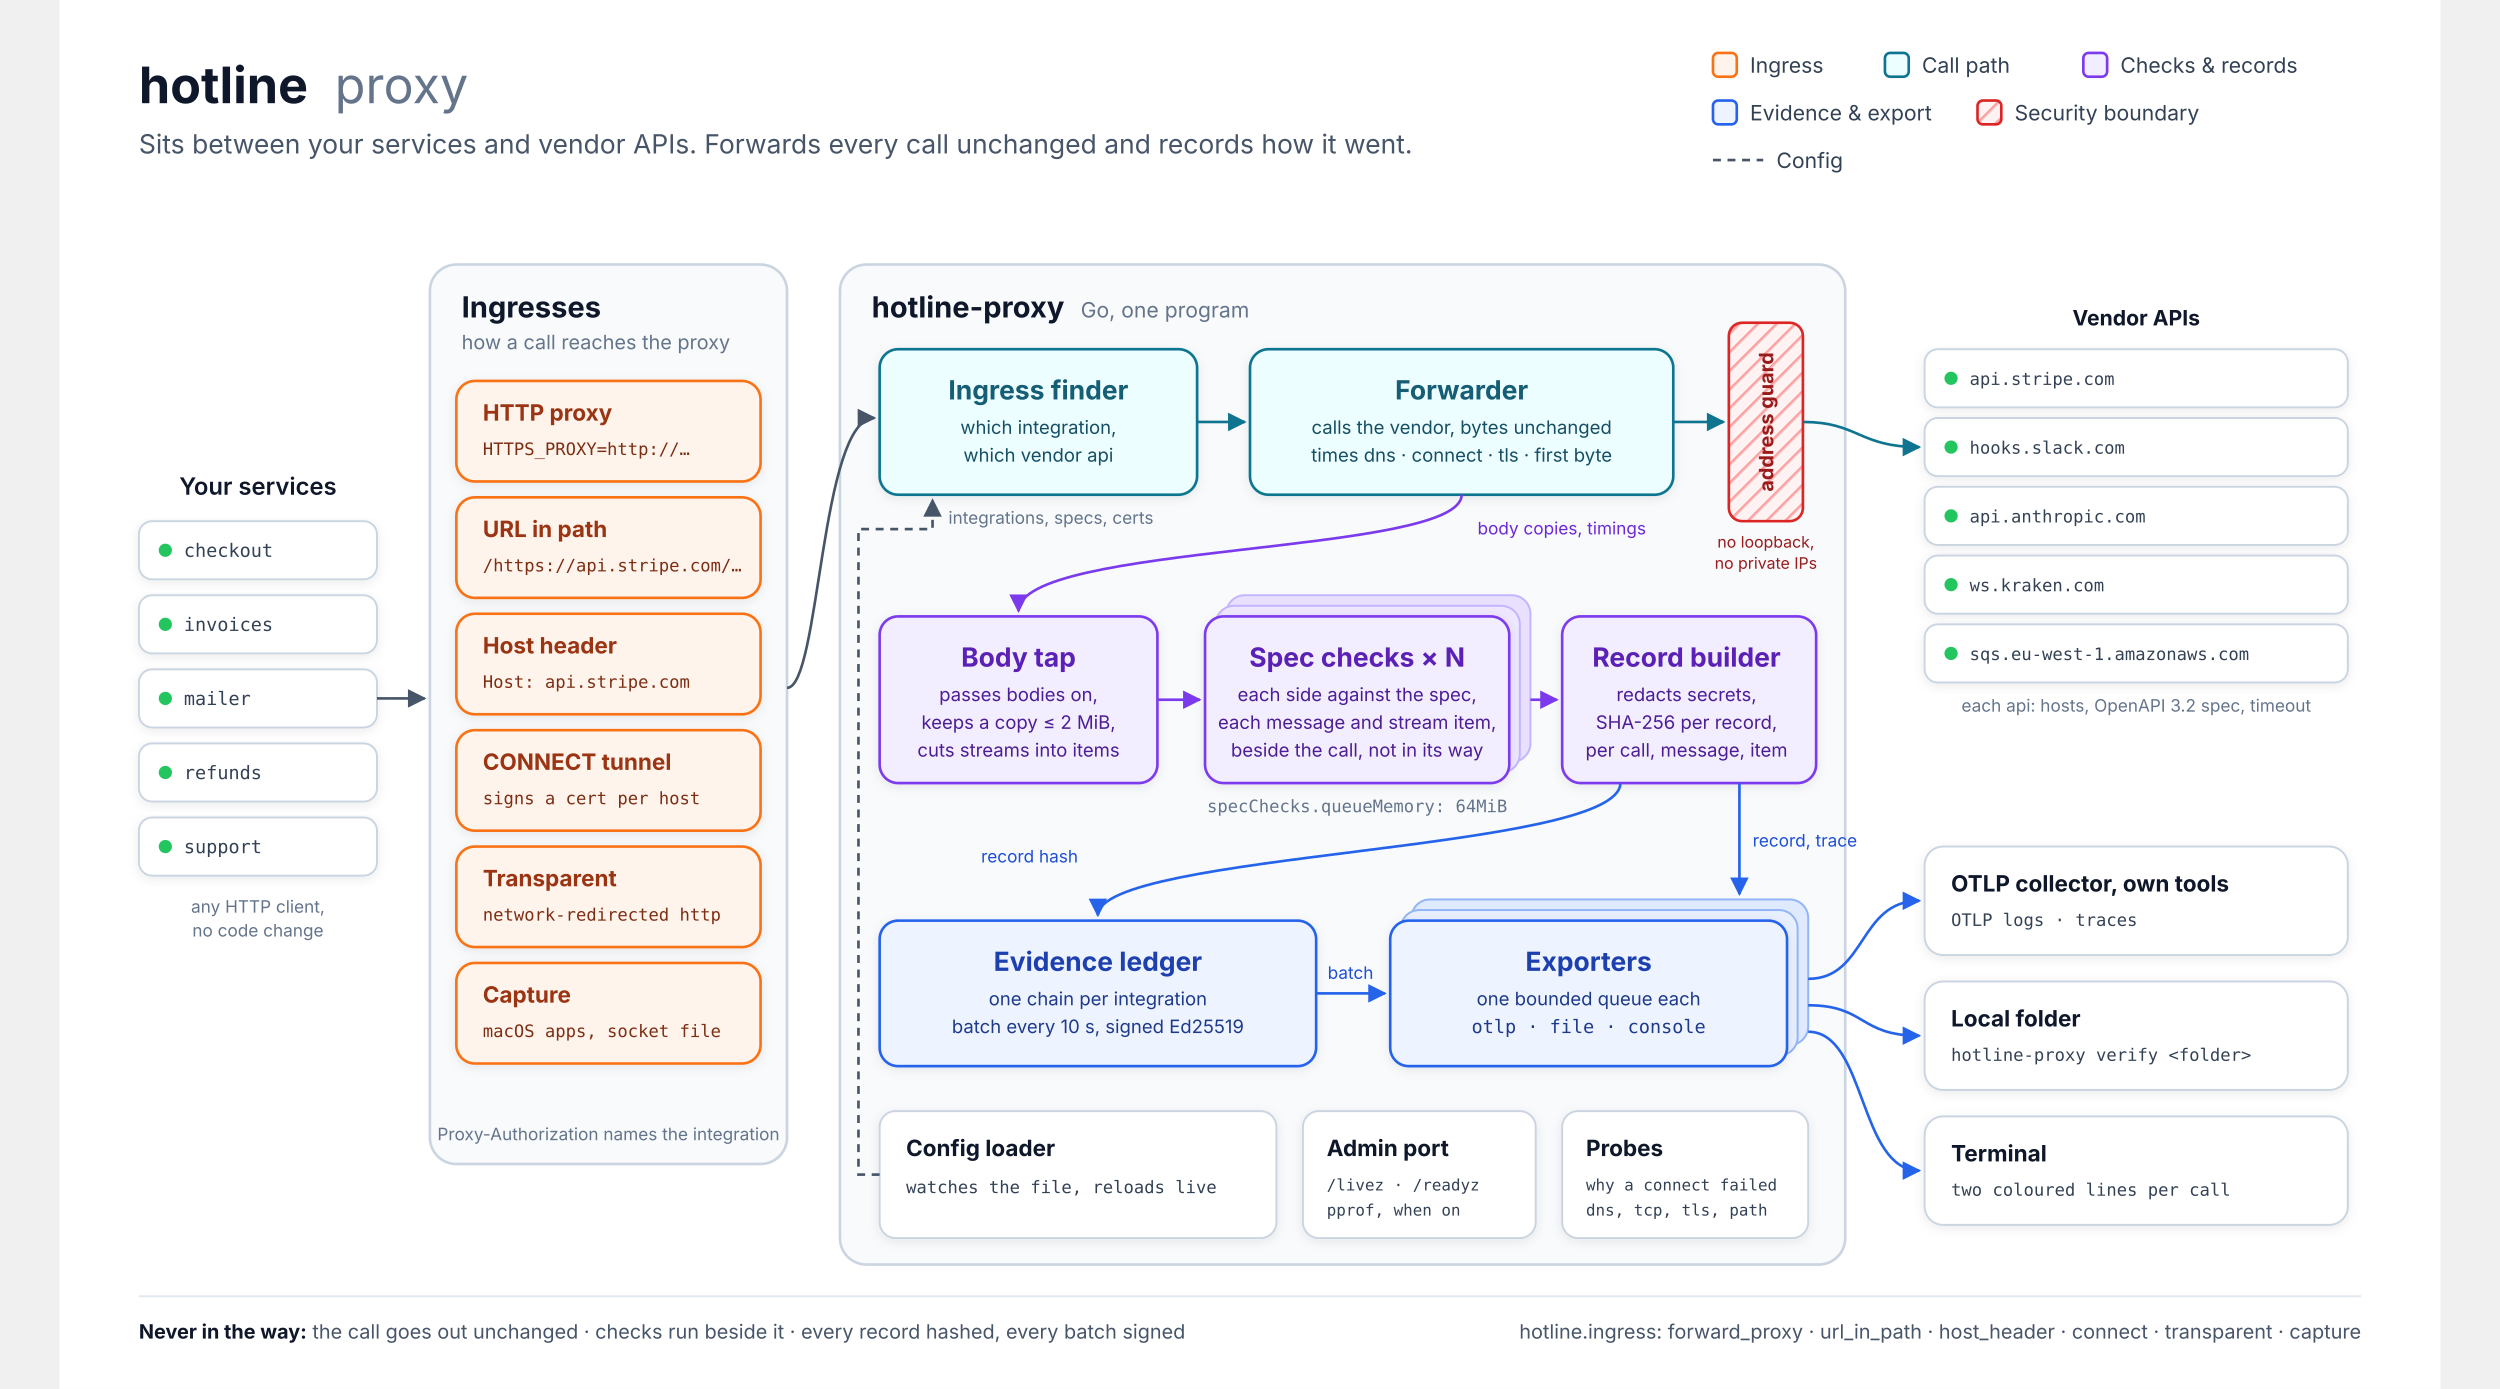
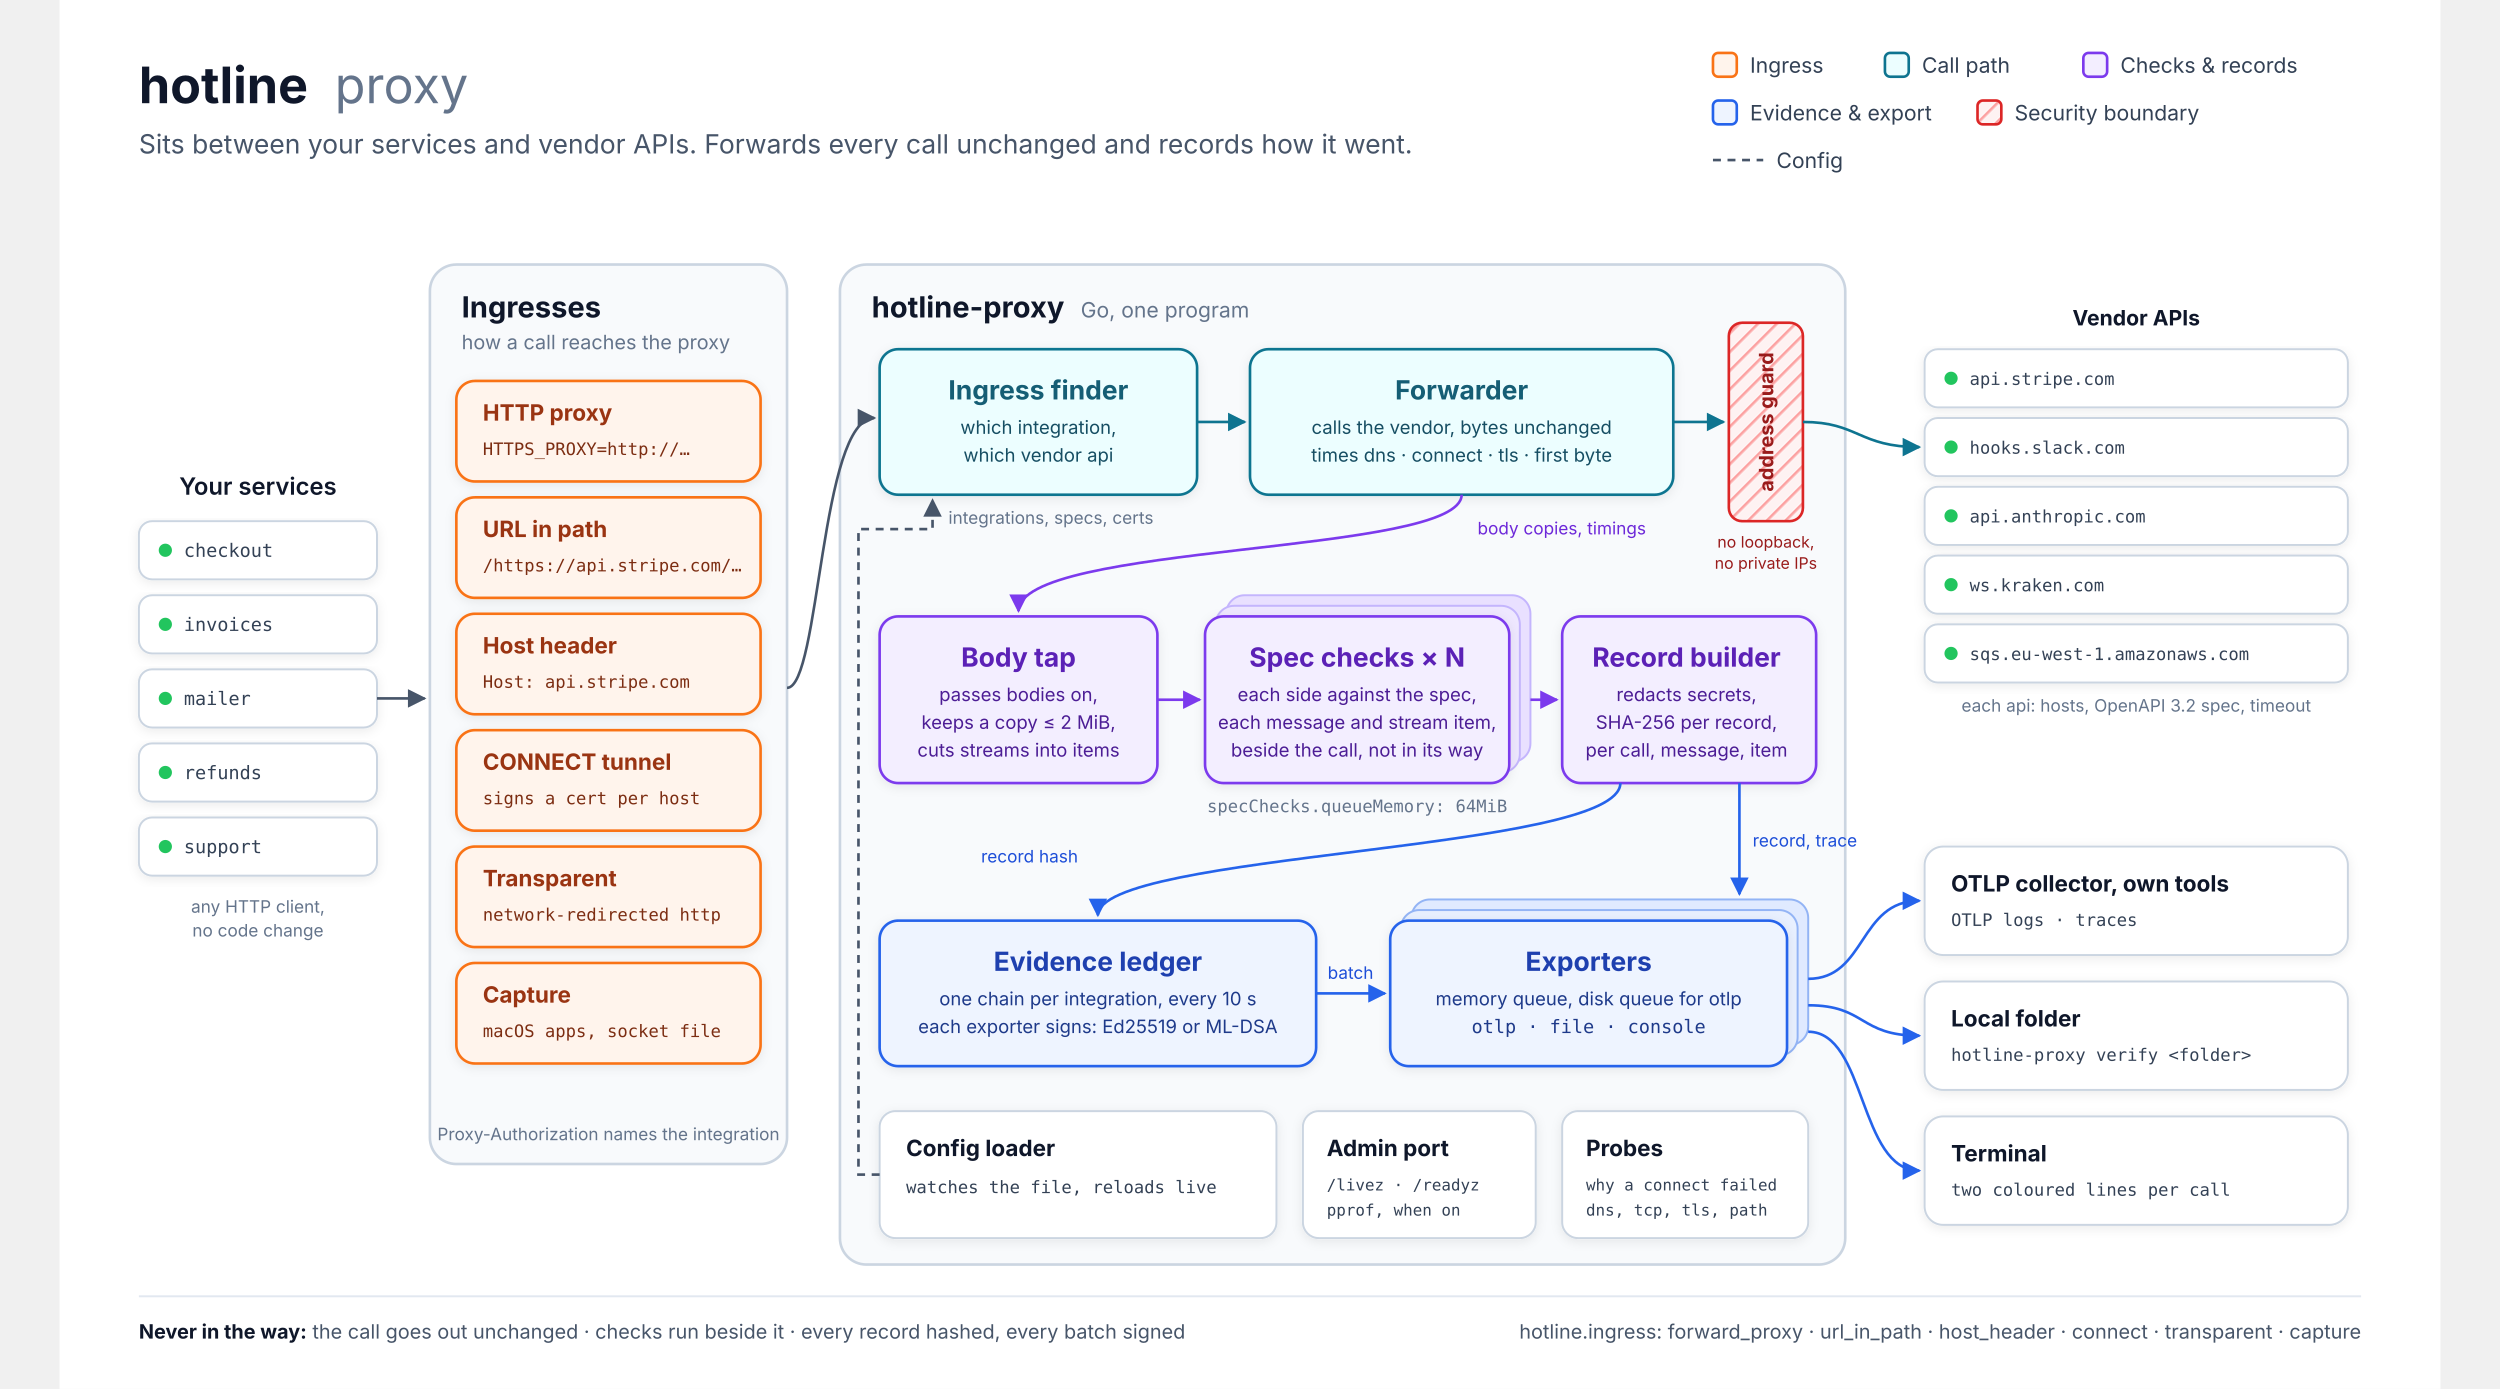
<svg xmlns="http://www.w3.org/2000/svg" viewBox="0 0 1800 1050" width="1800" height="1000" font-family="Inter, -apple-system, BlinkMacSystemFont, 'Segoe UI', Helvetica, Arial, sans-serif">
  <defs>
    <marker id="arrow" viewBox="0 0 10 10" refX="9" refY="5" markerWidth="7" markerHeight="7" orient="auto-start-reverse">
      <path d="M0,0 L10,5 L0,10 z" fill="#475569" />
    </marker>
    <marker id="arrowTeal" viewBox="0 0 10 10" refX="9" refY="5" markerWidth="7" markerHeight="7" orient="auto-start-reverse">
      <path d="M0,0 L10,5 L0,10 z" fill="#0E7490" />
    </marker>
    <marker id="arrowPurple" viewBox="0 0 10 10" refX="9" refY="5" markerWidth="7" markerHeight="7" orient="auto-start-reverse">
      <path d="M0,0 L10,5 L0,10 z" fill="#7C3AED" />
    </marker>
    <marker id="arrowBlue" viewBox="0 0 10 10" refX="9" refY="5" markerWidth="7" markerHeight="7" orient="auto-start-reverse">
      <path d="M0,0 L10,5 L0,10 z" fill="#2563EB" />
    </marker>
    <pattern id="hatch" width="10" height="10" patternUnits="userSpaceOnUse" patternTransform="rotate(45)">
      <rect width="10" height="10" fill="#FEF2F2" />
      <line x1="0" y1="0" x2="0" y2="10" stroke="#FCA5A5" stroke-width="4" />
    </pattern>
    <filter id="shadow" x="-10%" y="-10%" width="120%" height="130%">
      <feDropShadow dx="0" dy="2" stdDeviation="4" flood-color="#0F172A" flood-opacity="0.08" />
    </filter>
  </defs>
  <rect width="1800" height="1050" fill="#FFFFFF" />
  <text x="60" y="78" font-size="38" font-weight="700" fill="#0F172A">hotline</text>
  <text x="208" y="78" font-size="38" font-weight="400" fill="#64748B">proxy</text>
  <text x="60" y="116" font-size="20" fill="#475569">Sits between your services and vendor APIs. Forwards every call unchanged and records how it went.</text>
  <g font-size="16" fill="#334155">
    <rect x="1250" y="40" width="18" height="18" rx="4" fill="#FFF4EC" stroke="#F97316" stroke-width="2" />
    <text x="1278" y="55">Ingress</text>
    <rect x="1380" y="40" width="18" height="18" rx="4" fill="#ECFEFF" stroke="#0E7490" stroke-width="2" />
    <text x="1408" y="55">Call path</text>
    <rect x="1530" y="40" width="18" height="18" rx="4" fill="#F3EEFF" stroke="#7C3AED" stroke-width="2" />
    <text x="1558" y="55">Checks &amp; records</text>
    <rect x="1250" y="76" width="18" height="18" rx="4" fill="#EEF4FF" stroke="#2563EB" stroke-width="2" />
    <text x="1278" y="91">Evidence &amp; export</text>
    <rect x="1450" y="76" width="18" height="18" rx="4" fill="url(#hatch)" stroke="#DC2626" stroke-width="2" />
    <text x="1478" y="91">Security boundary</text>
    <line x1="1250" y1="121" x2="1288" y2="121" stroke="#475569" stroke-width="2" stroke-dasharray="6 5" />
    <text x="1298" y="127">Config</text>
  </g>
  <text x="150" y="374" font-size="18" font-weight="600" fill="#0F172A" text-anchor="middle">Your services</text>
  <g font-size="14" fill="#334155" font-family="'SF Mono', Menlo, Consolas, monospace">
    <rect x="60" y="394" width="180" height="44" rx="10" fill="#FFFFFF" stroke="#CBD5E1" stroke-width="1.5" filter="url(#shadow)" />
    <circle cx="80" cy="416" r="5" fill="#22C55E" />
    <text x="94" y="421">checkout</text>
    <rect x="60" y="450" width="180" height="44" rx="10" fill="#FFFFFF" stroke="#CBD5E1" stroke-width="1.5" filter="url(#shadow)" />
    <circle cx="80" cy="472" r="5" fill="#22C55E" />
    <text x="94" y="477">invoices</text>
    <rect x="60" y="506" width="180" height="44" rx="10" fill="#FFFFFF" stroke="#CBD5E1" stroke-width="1.5" filter="url(#shadow)" />
    <circle cx="80" cy="528" r="5" fill="#22C55E" />
    <text x="94" y="533">mailer</text>
    <rect x="60" y="562" width="180" height="44" rx="10" fill="#FFFFFF" stroke="#CBD5E1" stroke-width="1.5" filter="url(#shadow)" />
    <circle cx="80" cy="584" r="5" fill="#22C55E" />
    <text x="94" y="589">refunds</text>
    <rect x="60" y="618" width="180" height="44" rx="10" fill="#FFFFFF" stroke="#CBD5E1" stroke-width="1.5" filter="url(#shadow)" />
    <circle cx="80" cy="640" r="5" fill="#22C55E" />
    <text x="94" y="645">support</text>
  </g>
  <text x="150" y="690" font-size="13" fill="#64748B" text-anchor="middle">any HTTP client,</text>
  <text x="150" y="708" font-size="13" fill="#64748B" text-anchor="middle">no code change</text>
  <path d="M240,528 L276,528" fill="none" stroke="#475569" stroke-width="2" marker-end="url(#arrow)" />
  <rect x="280" y="200" width="270" height="680" rx="20" fill="#F8FAFC" stroke="#CBD5E1" stroke-width="2" />
  <text x="304" y="240" font-size="22" font-weight="700" fill="#0F172A">Ingresses</text>
  <text x="304" y="264" font-size="15" fill="#64748B">how a call reaches the proxy</text>
  <g filter="url(#shadow)">
    <rect x="300" y="288" width="230" height="76" rx="14" fill="#FFF4EC" stroke="#F97316" stroke-width="2" />
    <rect x="300" y="376" width="230" height="76" rx="14" fill="#FFF4EC" stroke="#F97316" stroke-width="2" />
    <rect x="300" y="464" width="230" height="76" rx="14" fill="#FFF4EC" stroke="#F97316" stroke-width="2" />
    <rect x="300" y="552" width="230" height="76" rx="14" fill="#FFF4EC" stroke="#F97316" stroke-width="2" />
    <rect x="300" y="640" width="230" height="76" rx="14" fill="#FFF4EC" stroke="#F97316" stroke-width="2" />
    <rect x="300" y="728" width="230" height="76" rx="14" fill="#FFF4EC" stroke="#F97316" stroke-width="2" />
  </g>
  <g font-size="17" font-weight="700" fill="#9A3412">
    <text x="320" y="318">HTTP proxy</text>
    <text x="320" y="406">URL in path</text>
    <text x="320" y="494">Host header</text>
    <text x="320" y="582">CONNECT tunnel</text>
    <text x="320" y="670">Transparent</text>
    <text x="320" y="758">Capture</text>
  </g>
  <g font-size="13" fill="#7C2D12" font-family="'SF Mono', Menlo, Consolas, monospace">
    <text x="320" y="344">HTTPS_PROXY=http://…</text>
    <text x="320" y="432">/https://api.stripe.com/…</text>
    <text x="320" y="520">Host: api.stripe.com</text>
    <text x="320" y="608">signs a cert per host</text>
    <text x="320" y="696">network-redirected http</text>
    <text x="320" y="784">macOS apps, socket file</text>
  </g>
  <text x="415" y="862" font-size="13" fill="#64748B" text-anchor="middle">Proxy-Authorization names the integration</text>
  <rect x="590" y="200" width="760" height="756" rx="20" fill="#F8FAFC" stroke="#CBD5E1" stroke-width="2" />
  <text x="614" y="240" font-size="22" font-weight="700" fill="#0F172A">hotline-proxy</text>
  <text x="772" y="240" font-size="16" fill="#64748B">Go, one program</text>
  <path d="M550,520 C575,520 575,316 616,316" fill="none" stroke="#475569" stroke-width="2" marker-end="url(#arrow)" />
  <g filter="url(#shadow)">
    <rect x="620" y="264" width="240" height="110" rx="14" fill="#ECFEFF" stroke="#0E7490" stroke-width="2" />
    <rect x="900" y="264" width="320" height="110" rx="14" fill="#ECFEFF" stroke="#0E7490" stroke-width="2" />
  </g>
  <text x="740" y="302" font-size="20" font-weight="700" fill="#155E75" text-anchor="middle">Ingress finder</text>
  <text x="740" y="328" font-size="14" fill="#164E63" text-anchor="middle">which integration,</text>
  <text x="740" y="349" font-size="14" fill="#164E63" text-anchor="middle">which vendor api</text>
  <text x="1060" y="302" font-size="20" font-weight="700" fill="#155E75" text-anchor="middle">Forwarder</text>
  <text x="1060" y="328" font-size="14" fill="#164E63" text-anchor="middle">calls the vendor, bytes unchanged</text>
  <text x="1060" y="349" font-size="14" fill="#164E63" text-anchor="middle">times dns · connect · tls · first byte</text>
  <path d="M860,319 L896,319" fill="none" stroke="#0E7490" stroke-width="2" marker-end="url(#arrowTeal)" />
  <rect x="1262" y="244" width="56" height="150" rx="10" fill="url(#hatch)" stroke="#DC2626" stroke-width="2" />
  <text x="1290" y="319" font-size="15" font-weight="700" fill="#991B1B" text-anchor="middle" dominant-baseline="middle" transform="rotate(-90 1290 319)">address guard</text>
  <text x="1290" y="414" font-size="12" fill="#991B1B" text-anchor="middle">no loopback,</text>
  <text x="1290" y="430" font-size="12" fill="#991B1B" text-anchor="middle">no private IPs</text>
  <path d="M1220,319 L1258,319" fill="none" stroke="#0E7490" stroke-width="2" marker-end="url(#arrowTeal)" />
  <text x="1570" y="246" font-size="16" font-weight="700" fill="#0F172A" text-anchor="middle">Vendor APIs</text>
  <g font-size="13" fill="#334155" font-family="'SF Mono', Menlo, Consolas, monospace">
    <rect x="1410" y="264" width="320" height="44" rx="10" fill="#FFFFFF" stroke="#CBD5E1" stroke-width="1.5" filter="url(#shadow)" />
    <circle cx="1430" cy="286" r="5" fill="#22C55E" />
    <text x="1444" y="291">api.stripe.com</text>
    <rect x="1410" y="316" width="320" height="44" rx="10" fill="#FFFFFF" stroke="#CBD5E1" stroke-width="1.5" filter="url(#shadow)" />
    <circle cx="1430" cy="338" r="5" fill="#22C55E" />
    <text x="1444" y="343">hooks.slack.com</text>
    <rect x="1410" y="368" width="320" height="44" rx="10" fill="#FFFFFF" stroke="#CBD5E1" stroke-width="1.5" filter="url(#shadow)" />
    <circle cx="1430" cy="390" r="5" fill="#22C55E" />
    <text x="1444" y="395">api.anthropic.com</text>
    <rect x="1410" y="420" width="320" height="44" rx="10" fill="#FFFFFF" stroke="#CBD5E1" stroke-width="1.5" filter="url(#shadow)" />
    <circle cx="1430" cy="442" r="5" fill="#22C55E" />
    <text x="1444" y="447">ws.kraken.com</text>
    <rect x="1410" y="472" width="320" height="44" rx="10" fill="#FFFFFF" stroke="#CBD5E1" stroke-width="1.5" filter="url(#shadow)" />
    <circle cx="1430" cy="494" r="5" fill="#22C55E" />
    <text x="1444" y="499">sqs.eu-west-1.amazonaws.com</text>
  </g>
  <path d="M1318,319 C1360,319 1360,338 1406,338" fill="none" stroke="#0E7490" stroke-width="2" marker-end="url(#arrowTeal)" />
  <text x="1570" y="538" font-size="13" fill="#64748B" text-anchor="middle">each api: hosts, OpenAPI 3.2 spec, timeout</text>
  <path d="M1060,374 C1060,420 725,410 725,462" fill="none" stroke="#7C3AED" stroke-width="2" marker-end="url(#arrowPurple)" />
  <text x="1072" y="404" font-size="13" fill="#6D28D9">body copies, timings</text>
  <g filter="url(#shadow)">
    <rect x="620" y="466" width="210" height="126" rx="14" fill="#F3EEFF" stroke="#7C3AED" stroke-width="2" />
  </g>
  <text x="725" y="504" font-size="20" font-weight="700" fill="#5B21B6" text-anchor="middle">Body tap</text>
  <text x="725" y="530" font-size="14" fill="#4C1D95" text-anchor="middle">passes bodies on,</text>
  <text x="725" y="551" font-size="14" fill="#4C1D95" text-anchor="middle">keeps a copy ≤ 2 MiB,</text>
  <text x="725" y="572" font-size="14" fill="#4C1D95" text-anchor="middle">cuts streams into items</text>
  <rect x="882" y="450" width="230" height="126" rx="14" fill="#E9E0FF" stroke="#C4B5FD" stroke-width="1.5" />
  <rect x="874" y="458" width="230" height="126" rx="14" fill="#EEE7FF" stroke="#C4B5FD" stroke-width="1.5" />
  <g filter="url(#shadow)">
    <rect x="866" y="466" width="230" height="126" rx="14" fill="#F3EEFF" stroke="#7C3AED" stroke-width="2" />
  </g>
  <text x="981" y="504" font-size="20" font-weight="700" fill="#5B21B6" text-anchor="middle">Spec checks × N</text>
  <text x="981" y="530" font-size="14" fill="#4C1D95" text-anchor="middle">each side against the spec,</text>
  <text x="981" y="551" font-size="14" fill="#4C1D95" text-anchor="middle">each message and stream item,</text>
  <text x="981" y="572" font-size="14" fill="#4C1D95" text-anchor="middle">beside the call, not in its way</text>
  <path d="M830,529 L862,529" fill="none" stroke="#7C3AED" stroke-width="2" marker-end="url(#arrowPurple)" />
  <g filter="url(#shadow)">
    <rect x="1136" y="466" width="192" height="126" rx="14" fill="#F3EEFF" stroke="#7C3AED" stroke-width="2" />
  </g>
  <text x="1230" y="504" font-size="20" font-weight="700" fill="#5B21B6" text-anchor="middle">Record builder</text>
  <text x="1230" y="530" font-size="14" fill="#4C1D95" text-anchor="middle">redacts secrets,</text>
  <text x="1230" y="551" font-size="14" fill="#4C1D95" text-anchor="middle">SHA-256 per record,</text>
  <text x="1230" y="572" font-size="14" fill="#4C1D95" text-anchor="middle">per call, message, item</text>
  <path d="M1112,529 L1132,529" fill="none" stroke="#7C3AED" stroke-width="2" marker-end="url(#arrowPurple)" />
  <text x="981" y="614" font-size="13" fill="#64748B" text-anchor="middle" font-family="'SF Mono', Menlo, Consolas, monospace">specChecks.queueMemory: 64MiB</text>
  <path d="M1180,592 C1180,644 785,644 785,692" fill="none" stroke="#2563EB" stroke-width="2" marker-end="url(#arrowBlue)" />
  <text x="770" y="652" font-size="13" fill="#1D4ED8" text-anchor="end">record hash</text>
  <path d="M1270,592 L1270,676" fill="none" stroke="#2563EB" stroke-width="2" marker-end="url(#arrowBlue)" />
  <text x="1280" y="640" font-size="13" fill="#1D4ED8">record, trace</text>
  <g filter="url(#shadow)">
    <rect x="620" y="696" width="330" height="110" rx="14" fill="#EEF4FF" stroke="#2563EB" stroke-width="2" />
  </g>
  <text x="785" y="734" font-size="20" font-weight="700" fill="#1E40AF" text-anchor="middle">Evidence ledger</text>
-   <text x="785" y="760" font-size="14" fill="#1E3A8A" text-anchor="middle">one chain per integration</text>
-   <text x="785" y="781" font-size="14" fill="#1E3A8A" text-anchor="middle">batch every 10 s, signed Ed25519</text>
+   <text x="785" y="760" font-size="14" fill="#1E3A8A" text-anchor="middle">one chain per integration, every 10 s</text>
+   <text x="785" y="781" font-size="14" fill="#1E3A8A" text-anchor="middle">each exporter signs: Ed25519 or ML-DSA</text>
  <rect x="1022" y="680" width="300" height="110" rx="14" fill="#E0EAFF" stroke="#93B4F5" stroke-width="1.5" />
  <rect x="1014" y="688" width="300" height="110" rx="14" fill="#E8F0FF" stroke="#93B4F5" stroke-width="1.5" />
  <g filter="url(#shadow)">
    <rect x="1006" y="696" width="300" height="110" rx="14" fill="#EEF4FF" stroke="#2563EB" stroke-width="2" />
  </g>
  <text x="1156" y="734" font-size="20" font-weight="700" fill="#1E40AF" text-anchor="middle">Exporters</text>
-   <text x="1156" y="760" font-size="14" fill="#1E3A8A" text-anchor="middle">one bounded queue each</text>
+   <text x="1156" y="760" font-size="14" fill="#1E3A8A" text-anchor="middle">memory queue, disk queue for otlp</text>
  <text x="1156" y="781" font-size="14" fill="#1E3A8A" text-anchor="middle" font-family="'SF Mono', Menlo, Consolas, monospace">otlp · file · console</text>
  <path d="M950,751 L1002,751" fill="none" stroke="#2563EB" stroke-width="2" marker-end="url(#arrowBlue)" />
  <text x="976" y="740" font-size="13" fill="#1D4ED8" text-anchor="middle">batch</text>
  <g filter="url(#shadow)">
    <rect x="620" y="840" width="300" height="96" rx="12" fill="#FFFFFF" stroke="#CBD5E1" stroke-width="1.5" />
    <rect x="940" y="840" width="176" height="96" rx="12" fill="#FFFFFF" stroke="#CBD5E1" stroke-width="1.5" />
    <rect x="1136" y="840" width="186" height="96" rx="12" fill="#FFFFFF" stroke="#CBD5E1" stroke-width="1.5" />
  </g>
  <text x="640" y="874" font-size="17" font-weight="700" fill="#0F172A">Config loader</text>
  <text x="640" y="902" font-size="13" fill="#334155" font-family="'SF Mono', Menlo, Consolas, monospace">watches the file, reloads live</text>
  <text x="958" y="874" font-size="17" font-weight="700" fill="#0F172A">Admin port</text>
  <text x="958" y="900" font-size="12" fill="#334155" font-family="'SF Mono', Menlo, Consolas, monospace">/livez · /readyz</text>
  <text x="958" y="919" font-size="12" fill="#334155" font-family="'SF Mono', Menlo, Consolas, monospace">pprof, when on</text>
  <text x="1154" y="874" font-size="17" font-weight="700" fill="#0F172A">Probes</text>
  <text x="1154" y="900" font-size="12" fill="#334155" font-family="'SF Mono', Menlo, Consolas, monospace">why a connect failed</text>
  <text x="1154" y="919" font-size="12" fill="#334155" font-family="'SF Mono', Menlo, Consolas, monospace">dns, tcp, tls, path</text>
  <path d="M620,888 L604,888 L604,400 L660,400 L660,378" fill="none" stroke="#475569" stroke-width="2" stroke-dasharray="6 5" marker-end="url(#arrow)" />
  <text x="672" y="396" font-size="13" fill="#64748B">integrations, specs, certs</text>
  <g filter="url(#shadow)">
    <rect x="1410" y="640" width="320" height="82" rx="14" fill="#FFFFFF" stroke="#CBD5E1" stroke-width="1.5" />
    <rect x="1410" y="742" width="320" height="82" rx="14" fill="#FFFFFF" stroke="#CBD5E1" stroke-width="1.5" />
    <rect x="1410" y="844" width="320" height="82" rx="14" fill="#FFFFFF" stroke="#CBD5E1" stroke-width="1.5" />
  </g>
  <text x="1430" y="674" font-size="17" font-weight="700" fill="#0F172A">OTLP collector, own tools</text>
  <text x="1430" y="700" font-size="13" fill="#334155" font-family="'SF Mono', Menlo, Consolas, monospace">OTLP logs · traces</text>
  <text x="1430" y="776" font-size="17" font-weight="700" fill="#0F172A">Local folder</text>
  <text x="1430" y="802" font-size="13" fill="#334155" font-family="'SF Mono', Menlo, Consolas, monospace">hotline-proxy verify &lt;folder&gt;</text>
  <text x="1430" y="878" font-size="17" font-weight="700" fill="#0F172A">Terminal</text>
  <text x="1430" y="904" font-size="13" fill="#334155" font-family="'SF Mono', Menlo, Consolas, monospace">two coloured lines per call</text>
  <path d="M1322,740 C1366,740 1360,681 1406,681" fill="none" stroke="#2563EB" stroke-width="2" marker-end="url(#arrowBlue)" />
  <path d="M1322,760 C1366,760 1360,783 1406,783" fill="none" stroke="#2563EB" stroke-width="2" marker-end="url(#arrowBlue)" />
  <path d="M1322,780 C1366,780 1360,885 1406,885" fill="none" stroke="#2563EB" stroke-width="2" marker-end="url(#arrowBlue)" />
  <line x1="60" y1="980" x2="1740" y2="980" stroke="#E2E8F0" stroke-width="1.5" />
  <g font-size="15" fill="#475569">
    <text x="60" y="1012">
      <tspan font-weight="700" fill="#0F172A">Never in the way:</tspan> the call goes out unchanged · checks run beside it · every record hashed, every batch signed</text>
    <text x="1740" y="1012" text-anchor="end">hotline.ingress: forward_proxy · url_in_path · host_header · connect · transparent · capture</text>
  </g>
</svg>
